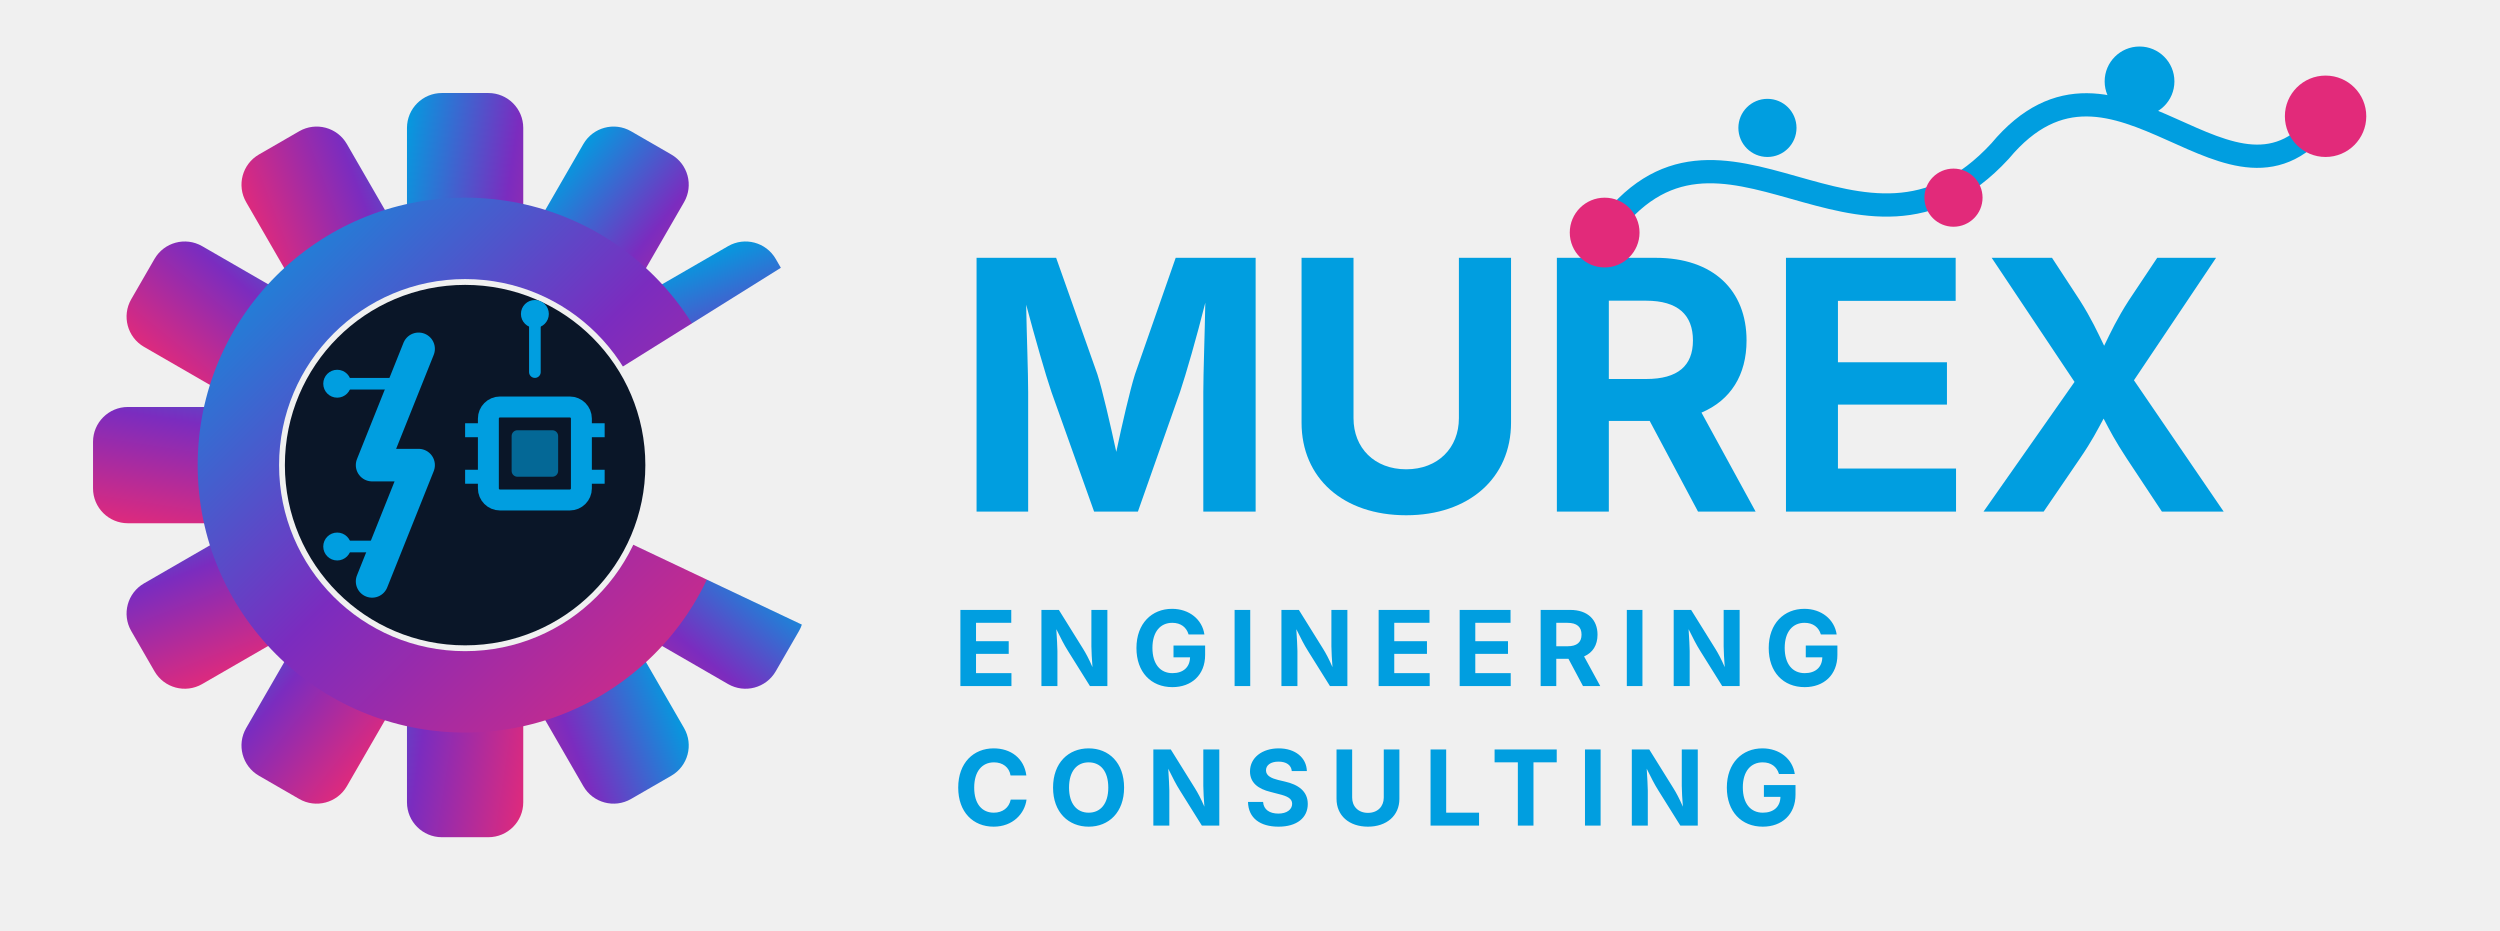
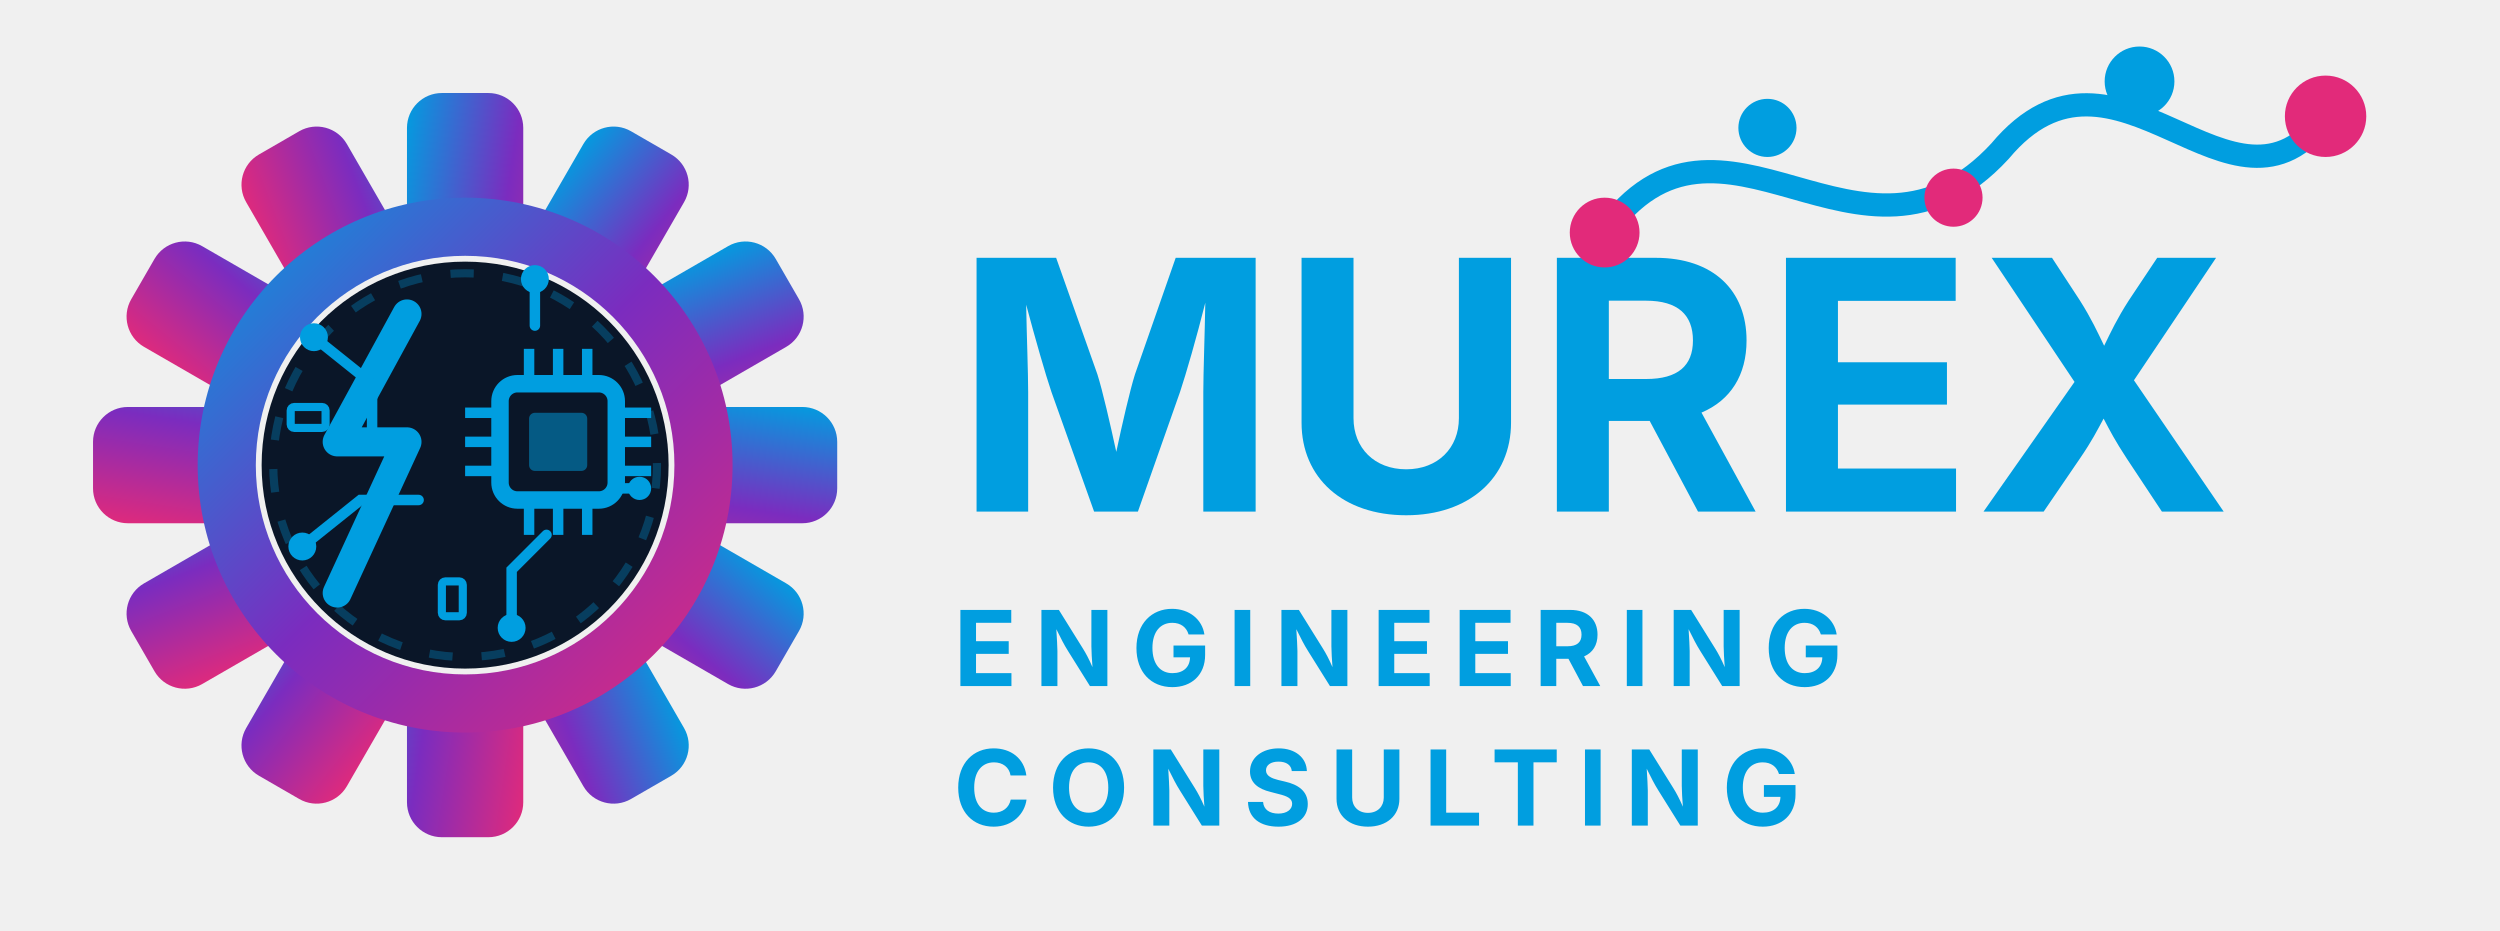
<svg xmlns="http://www.w3.org/2000/svg" viewBox="0 0 215 80" dir="ltr">
  <defs>
    <linearGradient id="emblemGrad" x1="0%" y1="0%" x2="100%" y2="100%">
      <stop offset="0%" stop-color="#009ee0" />
      <stop offset="50%" stop-color="#7b2cbf" />
      <stop offset="100%" stop-color="#e22a7a" />
    </linearGradient>
    <mask id="gearMask">
      <rect x="0" y="0" width="80" height="80" fill="white" />
-       <circle cx="40" cy="40" r="16" fill="black" />
-       <path d="M 40,40 L 80,15 A 40,40 0 0,1 78,58 Z" fill="black" />
+       <circle cx="40" cy="40" r="18" fill="black" />
    </mask>
  </defs>
  <g mask="url(#gearMask)">
    <rect x="35" y="8" width="10" height="64" rx="3" fill="url(#emblemGrad)" />
    <rect x="35" y="8" width="10" height="64" rx="3" fill="url(#emblemGrad)" transform="rotate(30 40 40)" />
    <rect x="35" y="8" width="10" height="64" rx="3" fill="url(#emblemGrad)" transform="rotate(60 40 40)" />
    <rect x="35" y="8" width="10" height="64" rx="3" fill="url(#emblemGrad)" transform="rotate(90 40 40)" />
    <rect x="35" y="8" width="10" height="64" rx="3" fill="url(#emblemGrad)" transform="rotate(120 40 40)" />
    <rect x="35" y="8" width="10" height="64" rx="3" fill="url(#emblemGrad)" transform="rotate(150 40 40)" />
    <circle cx="40" cy="40" r="23" fill="url(#emblemGrad)" />
  </g>
-   <circle cx="40" cy="40" r="15.5" fill="#0a1628" />
+   <circle cx="40" cy="40" r="17.5" fill="#0a1628" />
+   <circle cx="40" cy="40" r="16.5" fill="none" stroke="#009ee0" stroke-width="0.7" stroke-dasharray="2,2.5" opacity="0.3" />
  <g>
-     <path d="M 36,30 L 32,40 H 36 L 32,50" fill="none" stroke="#009ee0" stroke-width="2.8" stroke-linecap="round" stroke-linejoin="round" class="logo-stroke-adapt" />
-     <rect x="42" y="35" width="8" height="8" rx="1" fill="none" stroke="#009ee0" stroke-width="1.8" class="logo-stroke-adapt" />
-     <rect x="44" y="37" width="4" height="4" rx="0.5" fill="#009ee0" class="logo-text-adapt" opacity="0.6" />
-     <line x1="40" y1="37" x2="42" y2="37" stroke="#009ee0" stroke-width="1.2" class="logo-stroke-adapt" />
-     <line x1="40" y1="41" x2="42" y2="41" stroke="#009ee0" stroke-width="1.2" class="logo-stroke-adapt" />
-     <line x1="50" y1="37" x2="52" y2="37" stroke="#009ee0" stroke-width="1.2" class="logo-stroke-adapt" />
-     <line x1="50" y1="41" x2="52" y2="41" stroke="#009ee0" stroke-width="1.2" class="logo-stroke-adapt" />
-     <path d="M 30,33 H 34" fill="none" stroke="#009ee0" stroke-width="1" stroke-linecap="round" class="logo-stroke-adapt" />
-     <circle cx="29" cy="33" r="1.2" fill="#009ee0" class="logo-text-adapt" />
-     <path d="M 30,47 H 34" fill="none" stroke="#009ee0" stroke-width="1" stroke-linecap="round" class="logo-stroke-adapt" />
-     <circle cx="29" cy="47" r="1.2" fill="#009ee0" class="logo-text-adapt" />
-     <path d="M 46,28 V 32" fill="none" stroke="#009ee0" stroke-width="1" stroke-linecap="round" class="logo-stroke-adapt" />
-     <circle cx="46" cy="27" r="1.2" fill="#009ee0" class="logo-text-adapt" />
+     <path d="M 35,27 L 29,38 H 35 L 29,51" fill="none" stroke="#009ee0" stroke-width="2.5" stroke-linecap="round" stroke-linejoin="round" />
+     <rect x="43" y="33" width="10" height="10" rx="1.5" fill="none" stroke="#009ee0" stroke-width="1.5" />
+     <rect x="45.5" y="35.5" width="5" height="5" rx="0.5" fill="#009ee0" opacity="0.5" />
+     <line x1="40" y1="35.5" x2="43" y2="35.5" stroke="#009ee0" stroke-width="0.9" />
+     <line x1="40" y1="38" x2="43" y2="38" stroke="#009ee0" stroke-width="0.9" />
+     <line x1="40" y1="40.5" x2="43" y2="40.5" stroke="#009ee0" stroke-width="0.9" />
+     <line x1="53" y1="35.5" x2="56" y2="35.5" stroke="#009ee0" stroke-width="0.9" />
+     <line x1="53" y1="38" x2="56" y2="38" stroke="#009ee0" stroke-width="0.9" />
+     <line x1="53" y1="40.5" x2="56" y2="40.5" stroke="#009ee0" stroke-width="0.9" />
+     <line x1="45.5" y1="30" x2="45.5" y2="33" stroke="#009ee0" stroke-width="0.9" />
+     <line x1="48" y1="30" x2="48" y2="33" stroke="#009ee0" stroke-width="0.9" />
+     <line x1="50.5" y1="30" x2="50.5" y2="33" stroke="#009ee0" stroke-width="0.9" />
+     <line x1="45.5" y1="43" x2="45.5" y2="46" stroke="#009ee0" stroke-width="0.9" />
+     <line x1="48" y1="43" x2="48" y2="46" stroke="#009ee0" stroke-width="0.9" />
+     <line x1="50.5" y1="43" x2="50.5" y2="46" stroke="#009ee0" stroke-width="0.9" />
+     <path d="M 27,29 L 32,33 V 38" fill="none" stroke="#009ee0" stroke-width="0.9" stroke-linecap="round" />
+     <circle cx="27" cy="29" r="1.2" fill="#009ee0" />
+     <path d="M 26,47 L 31,43 H 36" fill="none" stroke="#009ee0" stroke-width="0.9" stroke-linecap="round" />
+     <circle cx="26" cy="47" r="1.2" fill="#009ee0" />
+     <path d="M 46,24 V 28" fill="none" stroke="#009ee0" stroke-width="0.9" stroke-linecap="round" />
+     <circle cx="46" cy="24" r="1.2" fill="#009ee0" />
+     <path d="M 44,54 V 49 L 47,46" fill="none" stroke="#009ee0" stroke-width="0.9" stroke-linecap="round" />
+     <circle cx="44" cy="54" r="1.2" fill="#009ee0" />
+     <path d="M 55,42 H 53" fill="none" stroke="#009ee0" stroke-width="0.9" stroke-linecap="round" />
+     <circle cx="55" cy="42" r="1" fill="#009ee0" />
+     <rect x="25" y="35" width="3" height="1.8" rx="0.3" fill="none" stroke="#009ee0" stroke-width="0.7" />
+     <rect x="38" y="50" width="1.8" height="3" rx="0.3" fill="none" stroke="#009ee0" stroke-width="0.7" />
  </g>
  <text x="82" y="44" font-family="'Poppins', 'Inter', sans-serif" font-weight="700" font-size="30" fill="#009ee0" class="logo-text-adapt">MUREX</text>
  <path d="M 138,20 C 148,6 160,26 172,13 C 182,1 192,21 200,10" fill="none" stroke="#009ee0" stroke-width="2" stroke-linecap="round" class="logo-stroke-adapt" />
  <circle cx="138" cy="20" r="3" fill="#e22a7a" />
  <circle cx="152" cy="11" r="2.5" fill="#009ee0" />
  <circle cx="168" cy="17" r="2.5" fill="#e22a7a" />
  <circle cx="184" cy="7" r="3" fill="#009ee0" />
  <circle cx="200" cy="10" r="3.5" fill="#e22a7a" />
  <text x="82" y="59" font-family="'Inter', sans-serif" font-weight="700" font-size="9" letter-spacing="1.5" fill="#009ee0" class="logo-subtext-adapt">ENGINEERING</text>
  <text x="82" y="71" font-family="'Inter', sans-serif" font-weight="700" font-size="9" letter-spacing="1.5" fill="#009ee0" class="logo-subtext-adapt">CONSULTING</text>
</svg>
